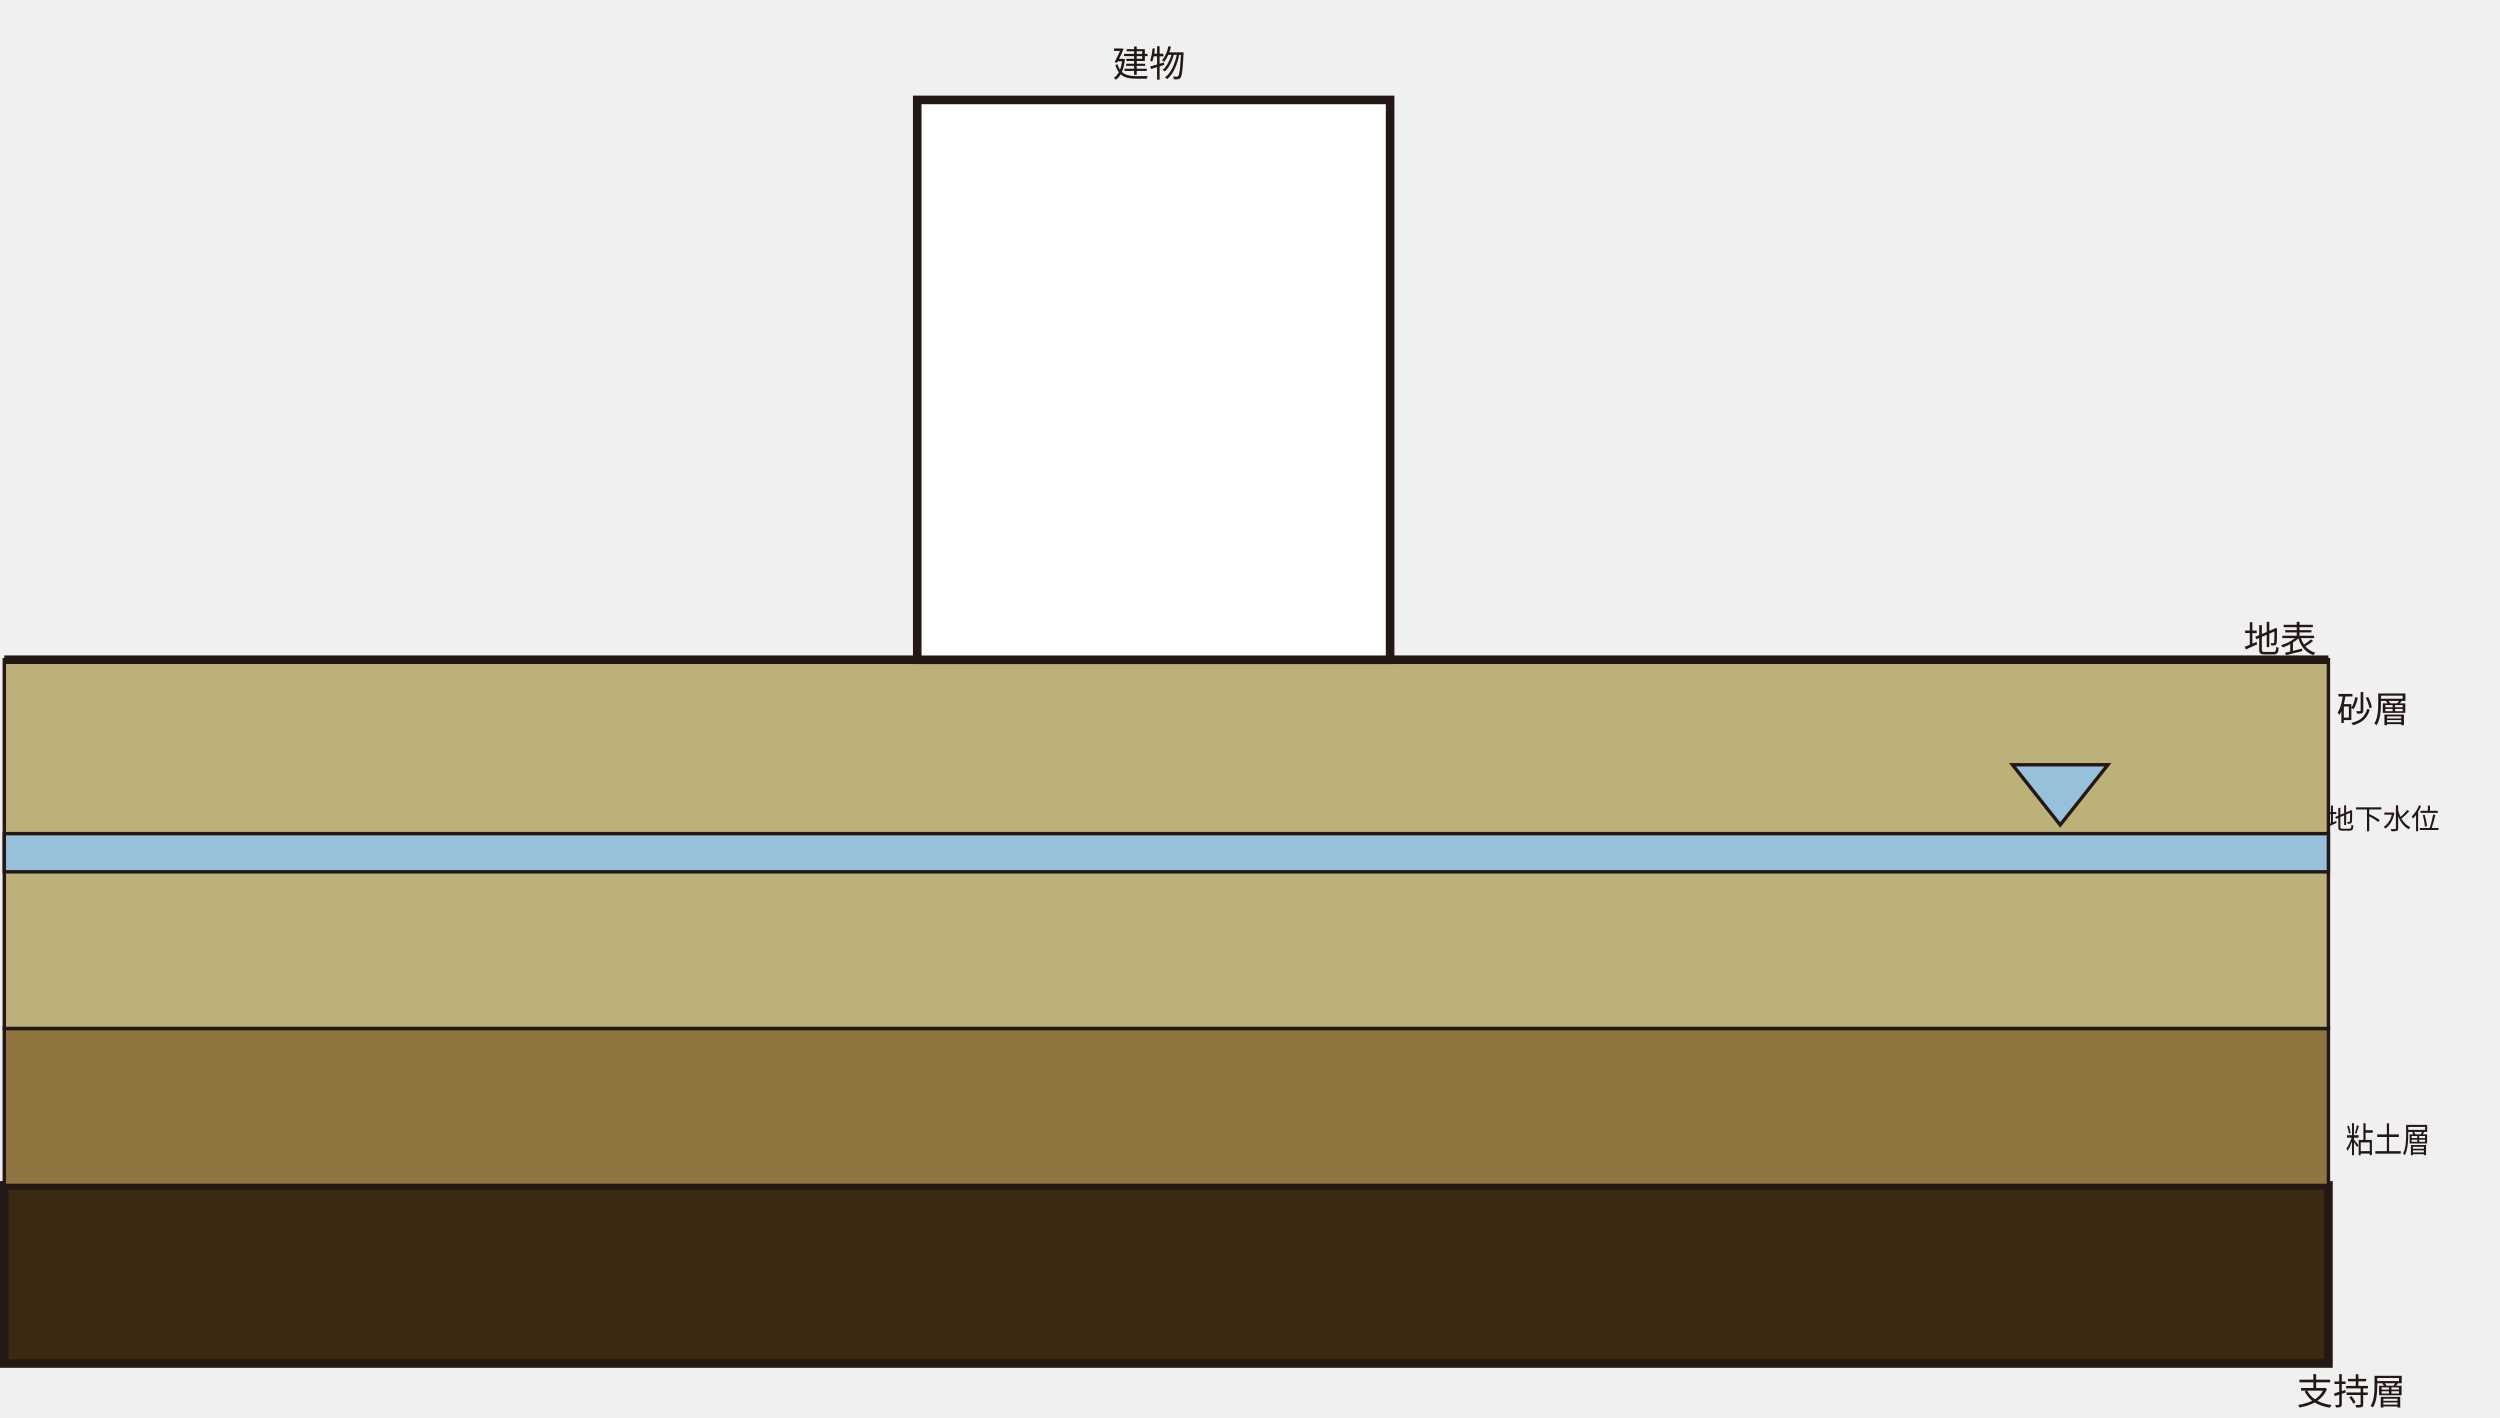
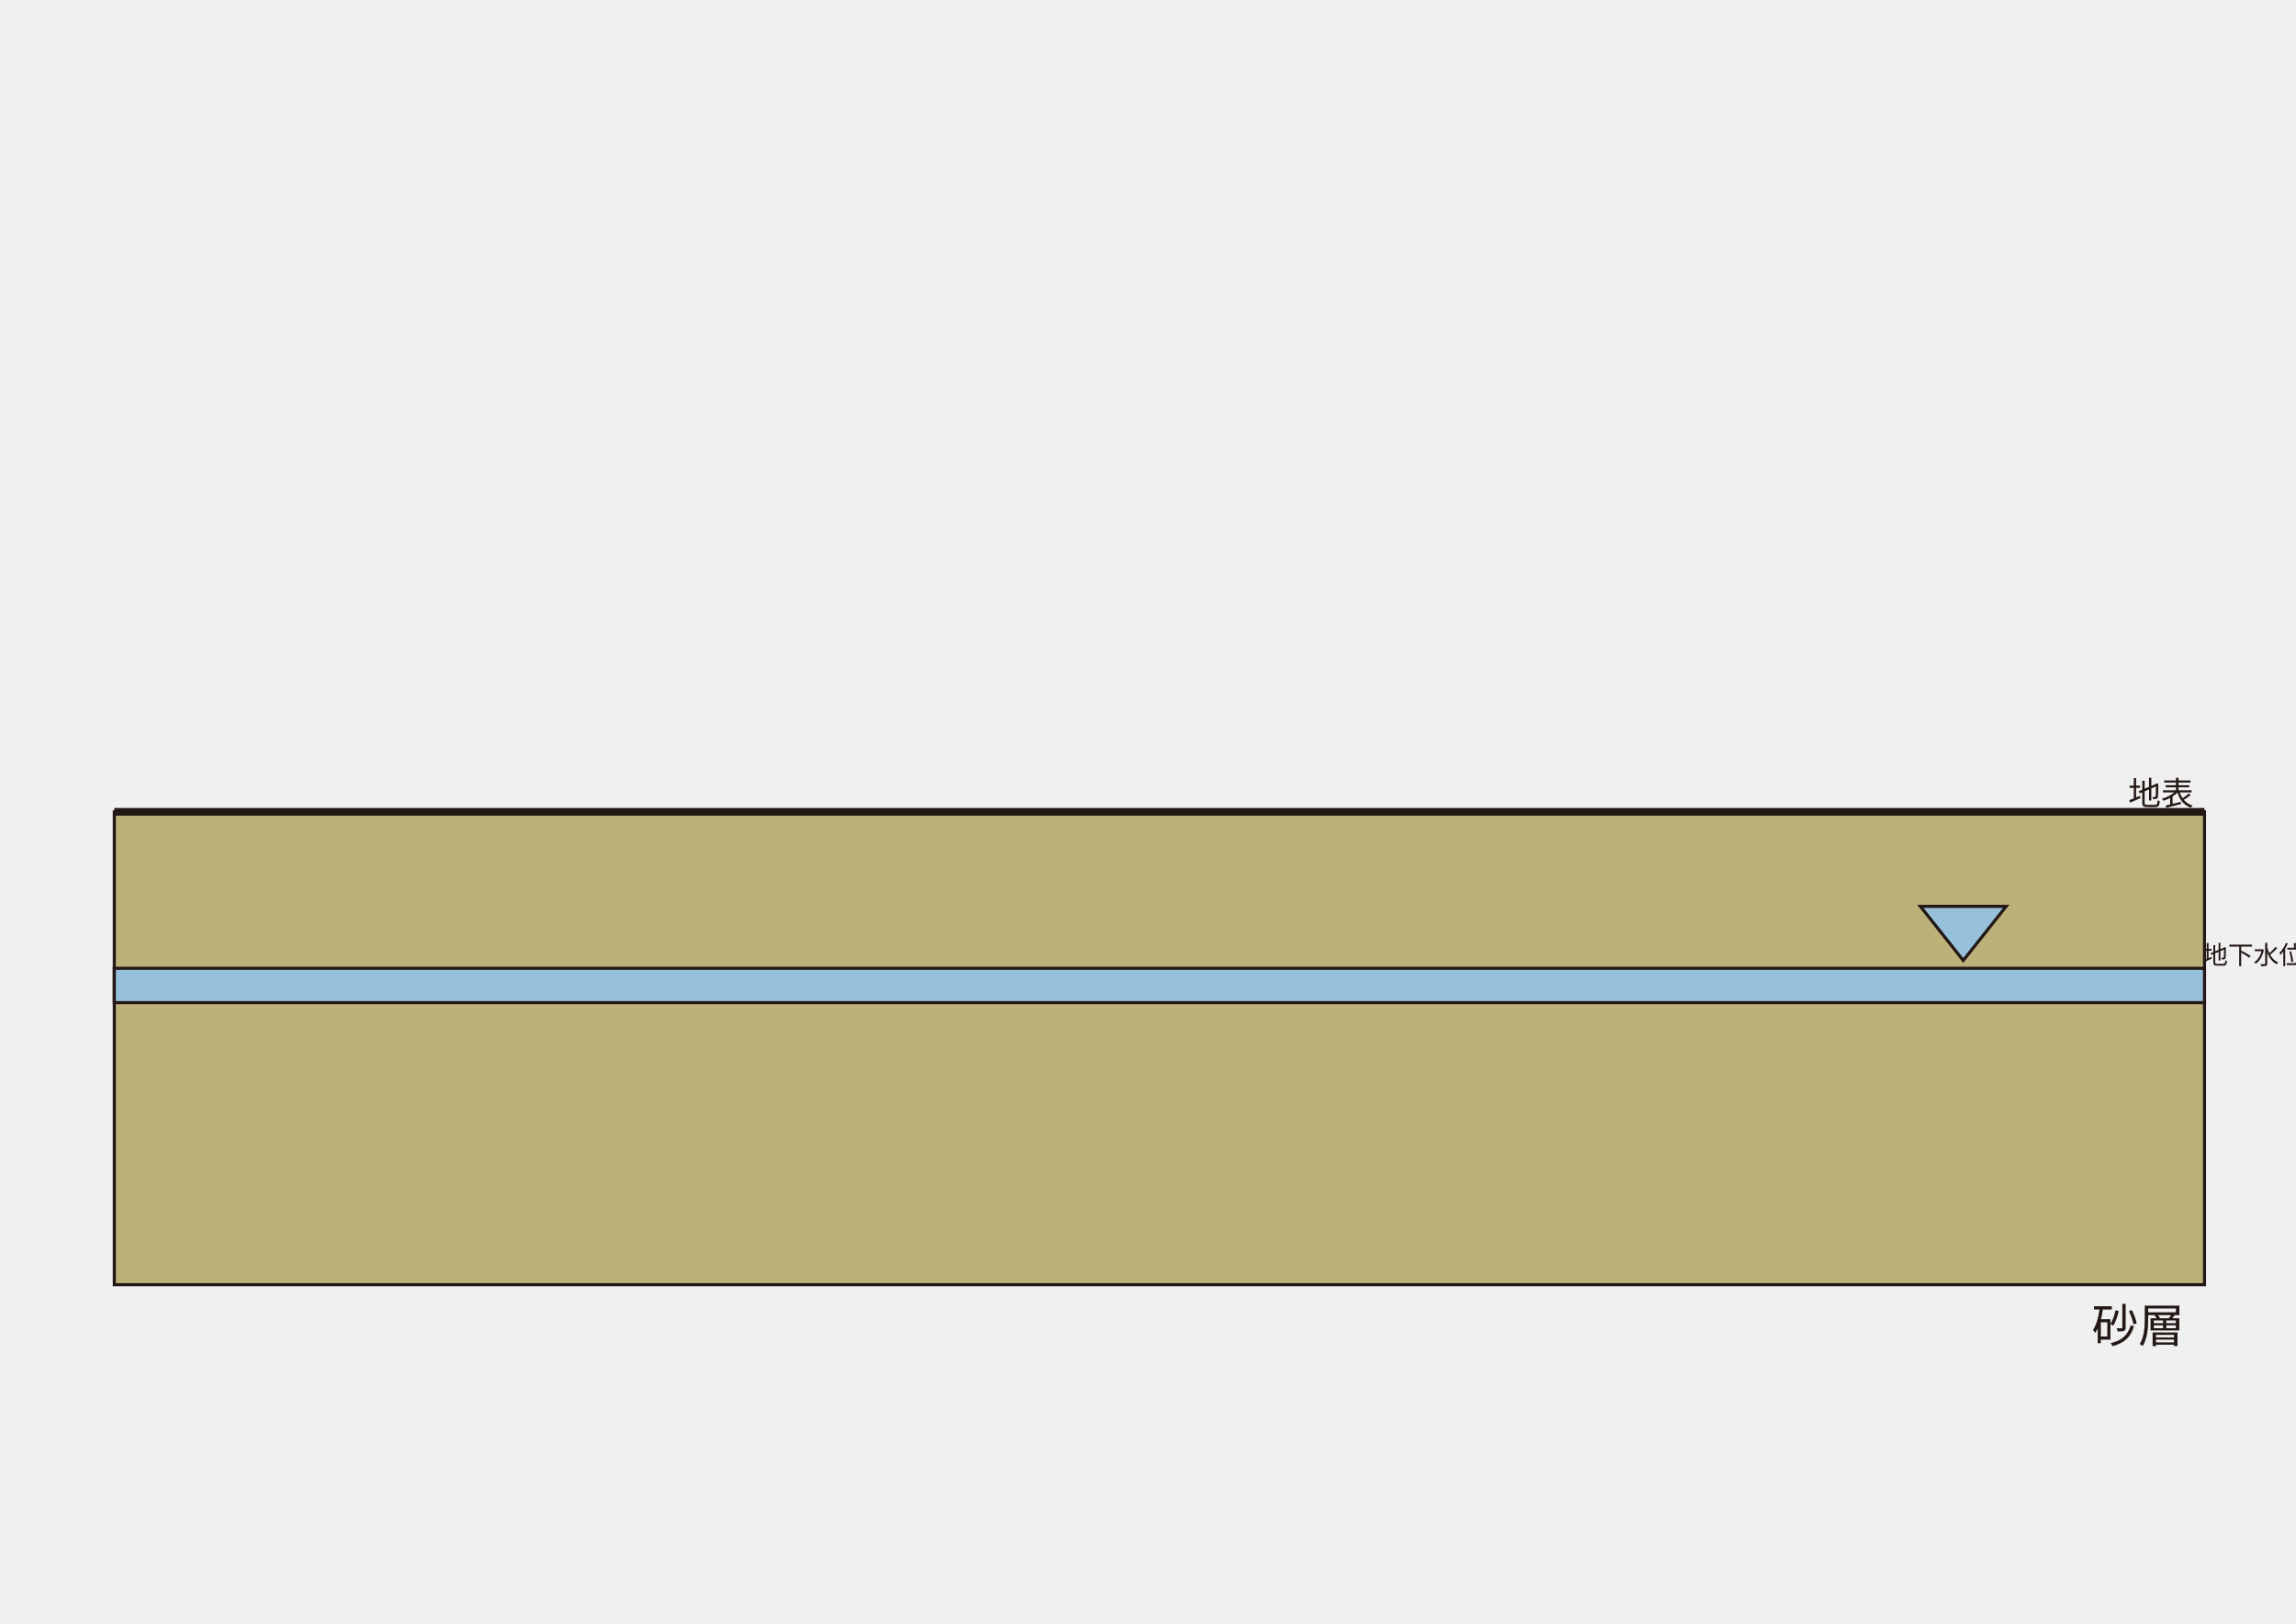
- <svg xmlns="http://www.w3.org/2000/svg" viewBox="0 0 824.43 467.29">
-   <g id="annotation_base">
-     <text transform="translate(366.91 25.32)" fill="#231815" font-family="KozGoPr6N-Regular-90ms-RKSJ-H, 'Kozuka Gothic Pr6N'" font-size="12">
-       <tspan x="0" y="0">建物</tspan>
-     </text>
-     <text transform="translate(739.88 215.12)" fill="#231815" font-family="KozGoPr6N-Regular-90ms-RKSJ-H, 'Kozuka Gothic Pr6N'" font-size="12">
+ <svg xmlns="http://www.w3.org/2000/svg" version="1.1" viewBox="0 0 841.89 595.28">
+   <defs>
+     <style>
+       .st0 {
+         font-size: 9.35px;
+       }
+ 
+       .st0, .st1, .st2, .st3 {
+         fill: #231815;
+         font-family: KozGoPr6N-Regular-90ms-RKSJ-H, 'Kozuka Gothic Pr6N';
+       }
+ 
+       .st4 {
+         fill: #bdb17a;
+       }
+ 
+       .st4, .st5, .st6, .st7 {
+         stroke: #231815;
+         stroke-miterlimit: 10;
+       }
+ 
+       .st4, .st5, .st7 {
+         stroke-width: 1.13px;
+       }
+ 
+       .st5 {
+         fill: #97c0db;
+       }
+ 
+       .st6 {
+         fill: #fff;
+         stroke-width: 2.83px;
+       }
+ 
+       .st1 {
+         font-size: 17.01px;
+       }
+ 
+       .st8 {
+         display: none;
+       }
+ 
+       .st7 {
+         fill: #8f7640;
+       }
+ 
+       .st2 {
+         font-size: 17.1px;
+       }
+ 
+       .st3 {
+         font-size: 12px;
+       }
+     </style>
+   </defs>
+   <g id="annotation_x5F_base">
+     <text class="st3" transform="translate(780.37 295.2)">
      <tspan x="0" y="0">地表</tspan>
    </text>
-     <text transform="translate(767.09 273.4)" fill="#231815" font-family="KozGoPr6N-Regular-90ms-RKSJ-H, 'Kozuka Gothic Pr6N'" font-size="9.35">
+     <text class="st0" transform="translate(807.58 353.48)">
      <tspan x="0" y="0">地下水位</tspan>
    </text>
-     <text transform="translate(757.36 463.22)" fill="#231815" font-family="KozGoPr6N-Regular-90ms-RKSJ-H, 'Kozuka Gothic Pr6N'" font-size="12">
-       <tspan x="0" y="0">支持層</tspan>
-     </text>
-     <text transform="translate(773.54 380.05) scale(.81 1)" fill="#231815" font-family="KozGoPr6N-Regular-90ms-RKSJ-H, 'Kozuka Gothic Pr6N'" font-size="11.49">
+     <text />
+     <text />
+   </g>
+   <g id="soil_x5F_cray" class="st8">
+     <rect class="st7" x="41.91" y="298.96" width="766.43" height="172.03" />
+     <text class="st2" transform="translate(766.69 491.62) scale(.81 1)">
      <tspan x="0" y="0">粘土層</tspan>
    </text>
-     <text />
-     <text transform="translate(770.58 238.2)" fill="#231815" font-family="KozGoPr6N-Regular-90ms-RKSJ-H, 'Kozuka Gothic Pr6N'" font-size="12">
+   </g>
+   <g id="soil_x5F_sand">
+     <rect class="st4" x="41.91" y="297.64" width="766.43" height="173.35" />
+     <text class="st1" transform="translate(767.01 492.16)">
      <tspan x="0" y="0">砂層</tspan>
    </text>
-   </g>
-   <g id="base_layer">
-     <rect x="1.42" y="390.91" width="766.43" height="58.74" fill="#392a11" stroke="#231815" stroke-miterlimit="10" stroke-width="2.83" />
-   </g>
-   <g id="soil_cray">
-     <rect x="1.42" y="339.16" width="766.43" height="51.75" fill="#8f7640" stroke="#231815" stroke-miterlimit="10" stroke-width="1.13" />
-   </g>
-   <g id="soil_sand">
-     <rect x="1.42" y="217.56" width="766.43" height="121.6" fill="#bdb17a" stroke="#231815" stroke-miterlimit="10" stroke-width="1.13" />
+     <text />
  </g>
  <g id="groundwater">
-     <rect x="1.42" y="274.91" width="766.43" height="12.59" fill="#97c0db" stroke="#231815" stroke-miterlimit="10" stroke-width="1.13" />
-     <polygon points="663.66 252.2 695.12 252.2 679.39 272.05 663.66 252.2" fill="#97c0db" stroke="#231815" stroke-miterlimit="10" stroke-width="1.13" />
+     <rect class="st5" x="41.91" y="354.99" width="766.43" height="12.59" />
+     <polygon class="st5" points="704.15 332.28 735.62 332.28 719.88 352.12 704.15 332.28" />
+     <path class="st5" d="M234.22,170.64" />
  </g>
-   <g id="ground_surface">
-     <line x1="1.42" y1="217.56" x2="767.85" y2="217.56" fill="#fff" stroke="#231815" stroke-miterlimit="10" stroke-width="2.83" />
-   </g>
-   <g id="buildings">
-     <rect x="302.48" y="32.95" width="155.94" height="184.62" fill="#fff" stroke="#231815" stroke-miterlimit="10" stroke-width="2.83" />
+   <g id="ground_x5F_surface">
+     <line class="st6" x1="41.91" y1="297.64" x2="808.34" y2="297.64" />
  </g>
</svg>
